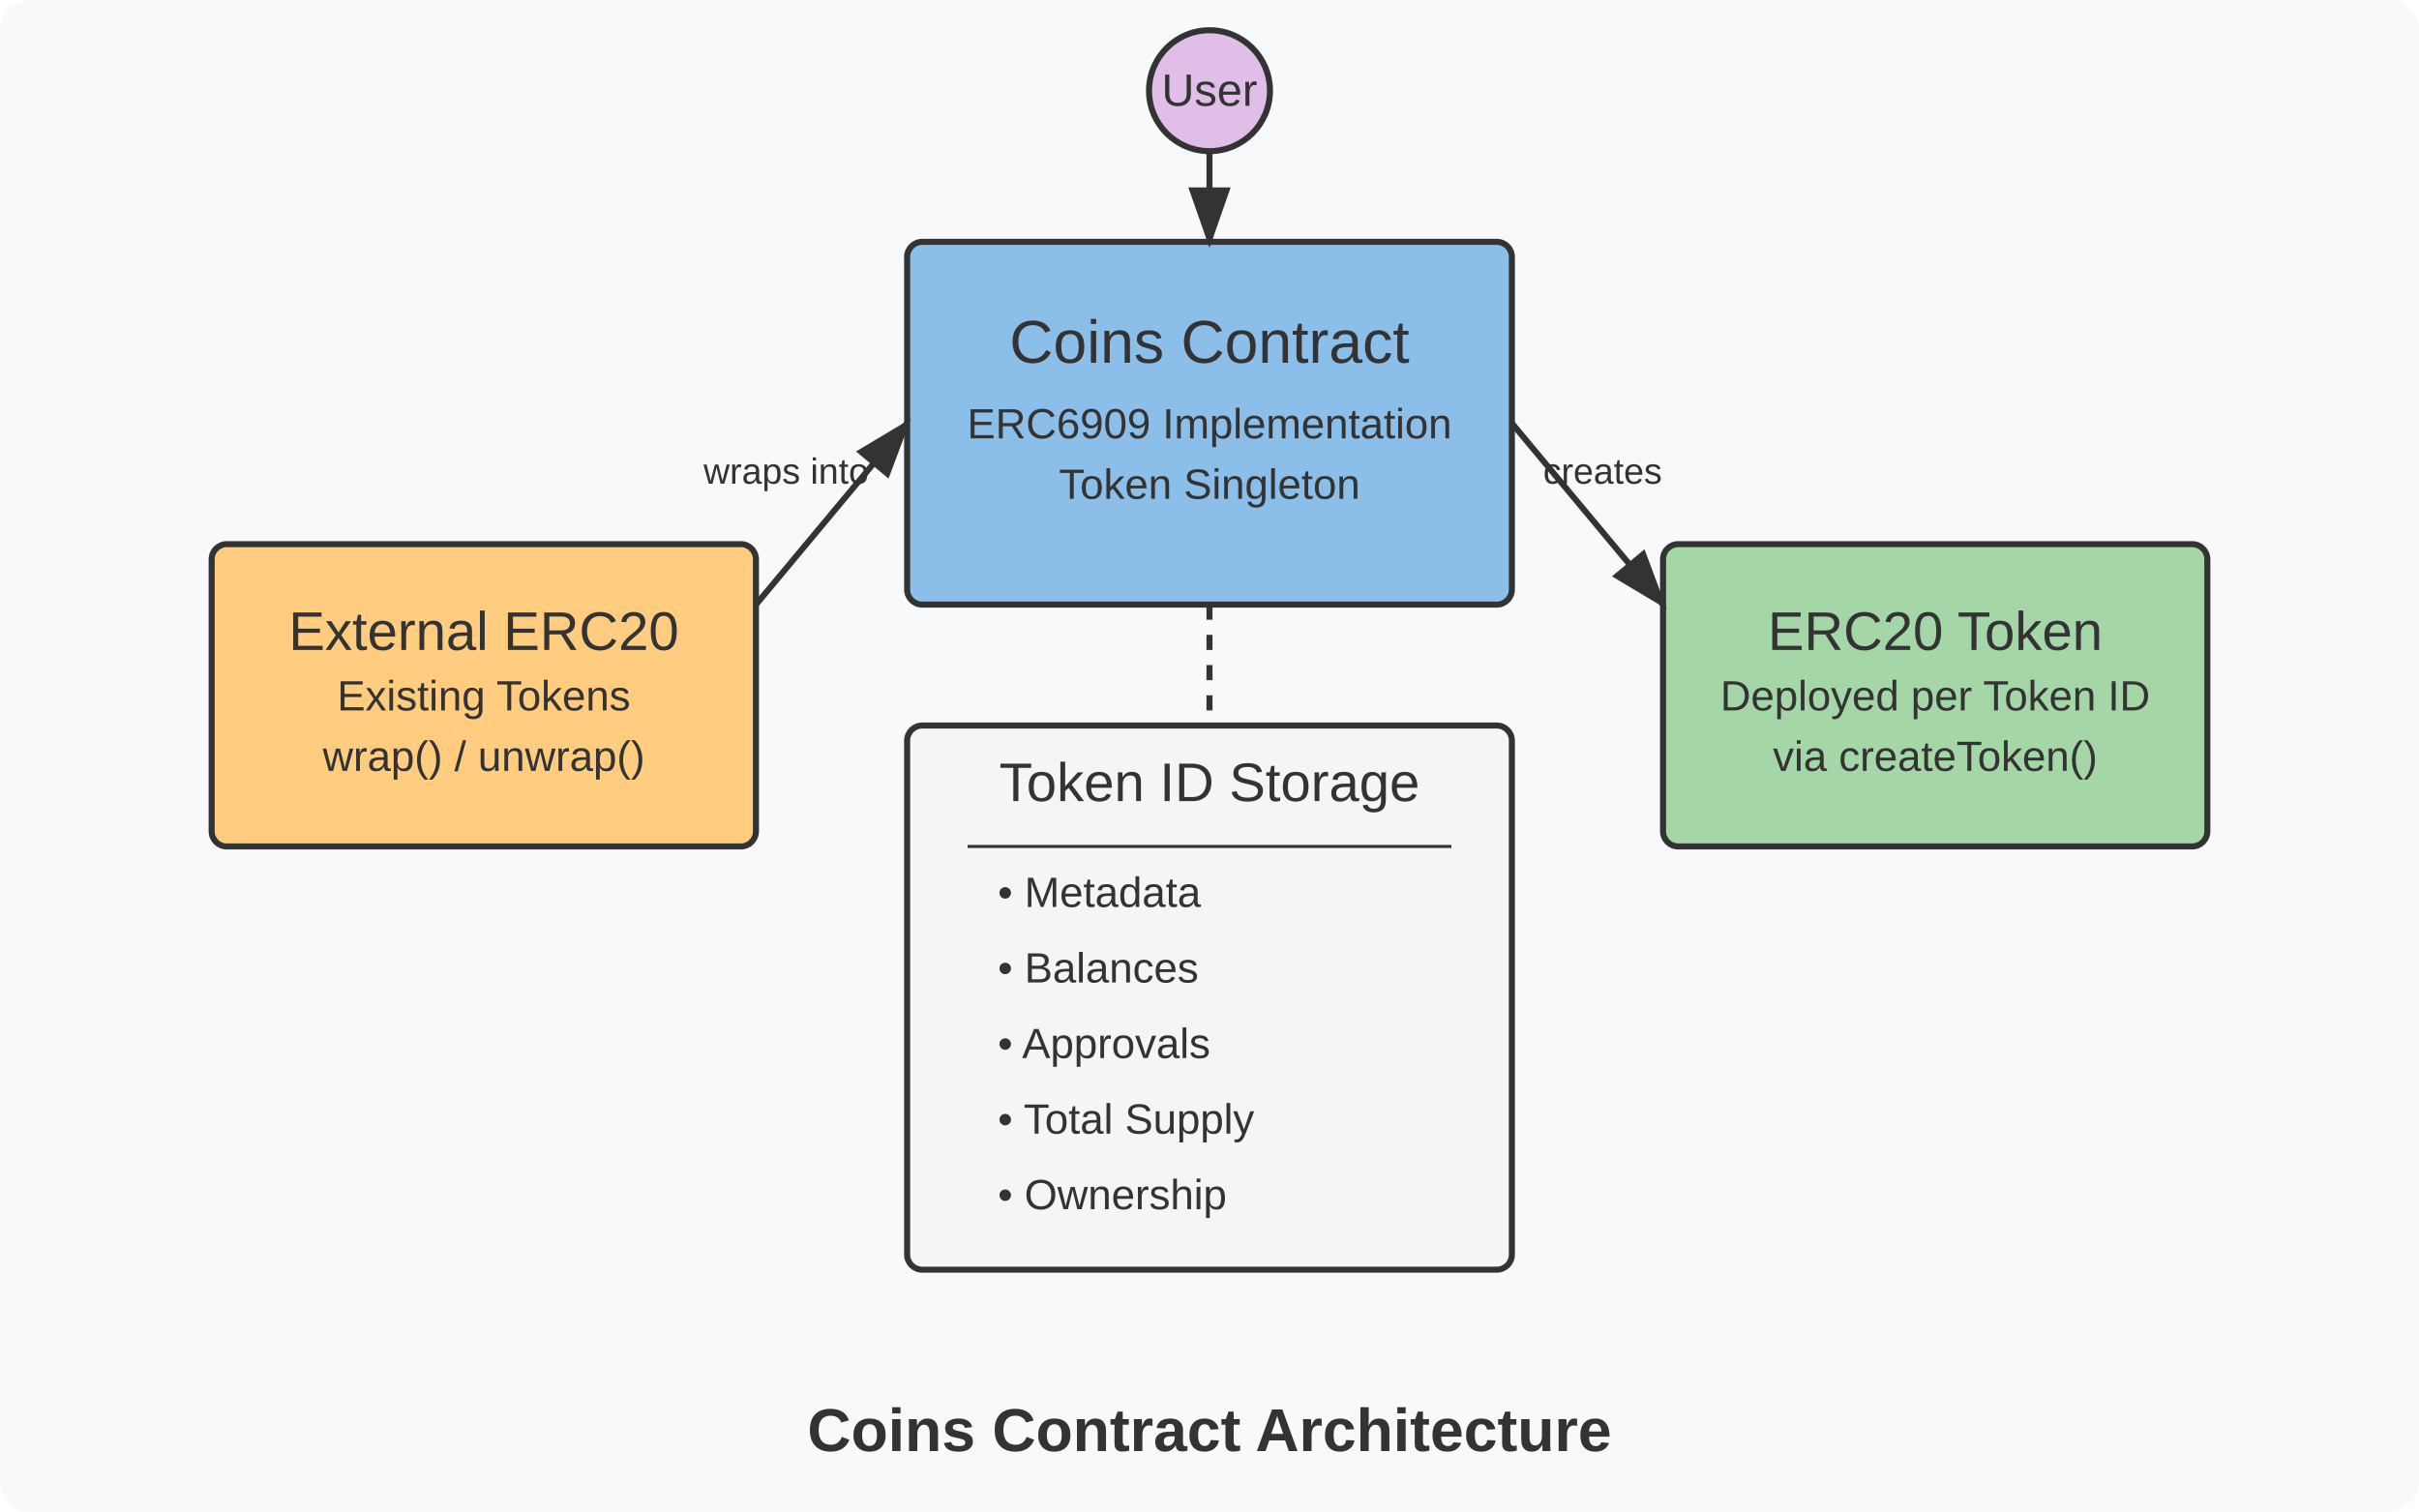
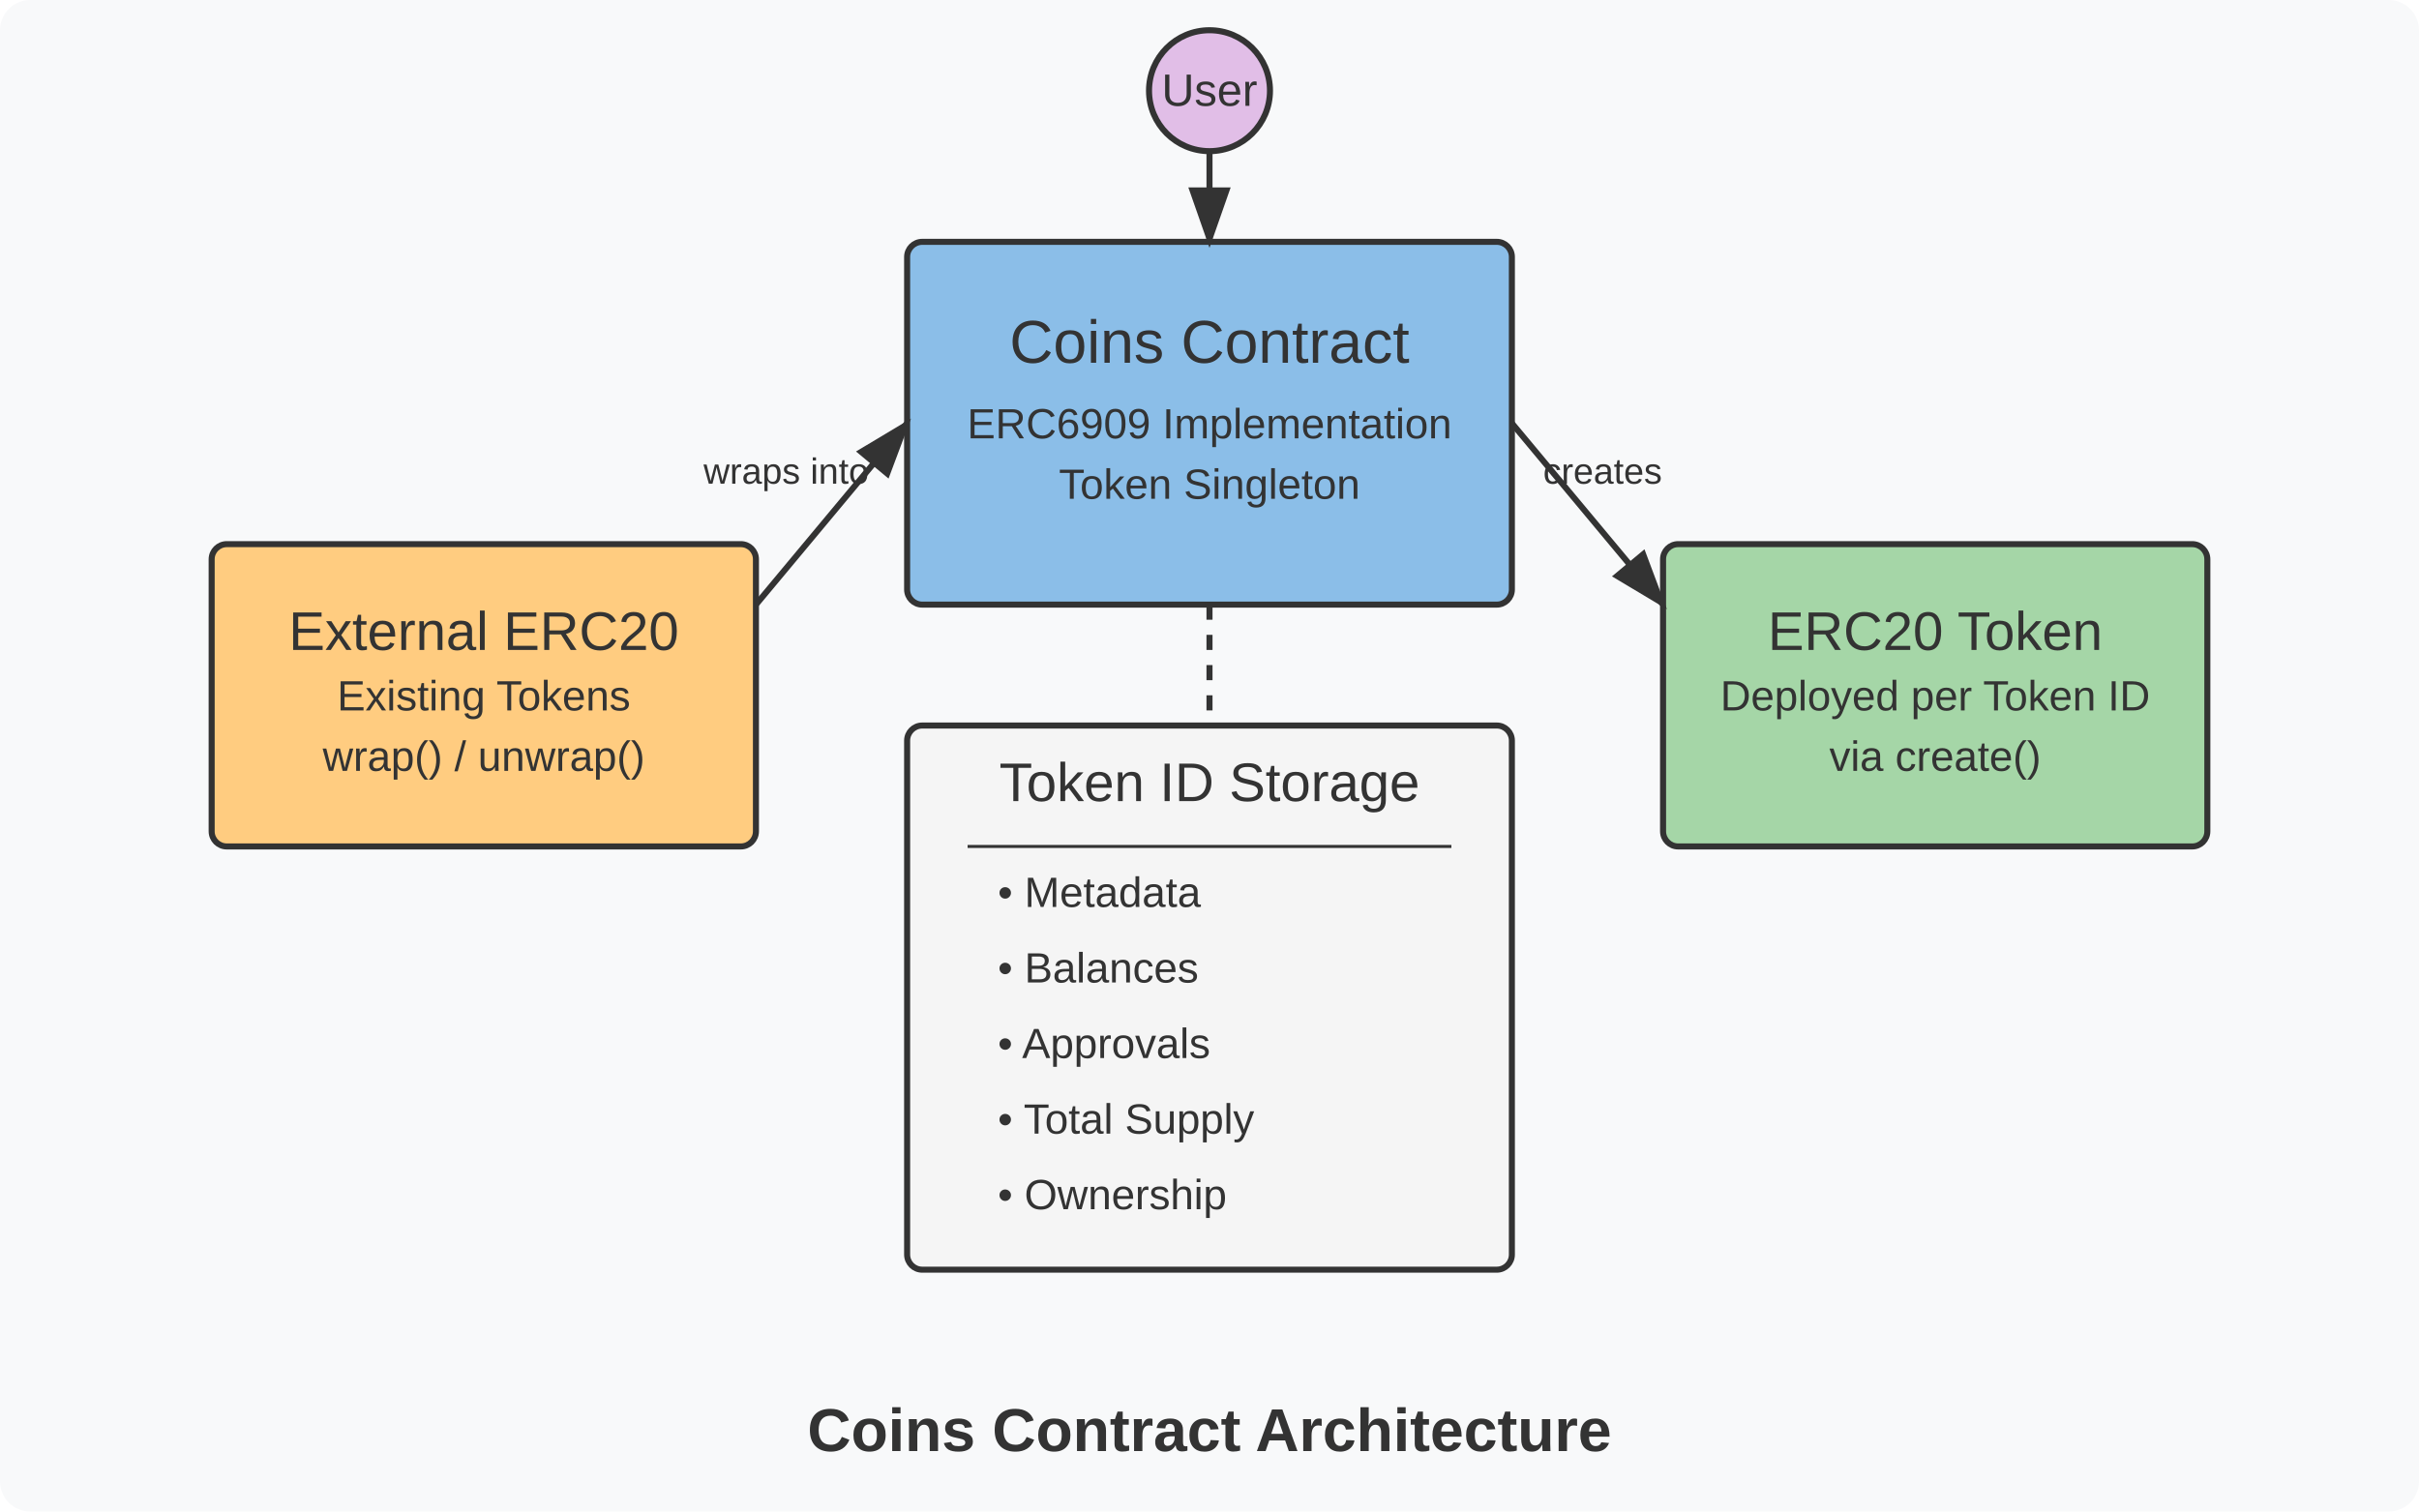
<svg xmlns="http://www.w3.org/2000/svg" viewBox="0 0 800 500">
  <rect width="800" height="500" fill="#f8f9fa" rx="10" ry="10" />
  <rect x="300" y="80" width="200" height="120" rx="5" ry="5" fill="#8bbee8" stroke="#333" stroke-width="2" />
  <text x="400" y="120" font-family="Arial" font-size="20" text-anchor="middle" fill="#333">Coins Contract</text>
  <text x="400" y="145" font-family="Arial" font-size="14" text-anchor="middle" fill="#333">ERC6909 Implementation</text>
  <text x="400" y="165" font-family="Arial" font-size="14" text-anchor="middle" fill="#333">Token Singleton</text>
  <rect x="550" y="180" width="180" height="100" rx="5" ry="5" fill="#a5d6a7" stroke="#333" stroke-width="2" />
  <text x="640" y="215" font-family="Arial" font-size="18" text-anchor="middle" fill="#333">ERC20 Token</text>
  <text x="640" y="235" font-family="Arial" font-size="14" text-anchor="middle" fill="#333">Deployed per Token ID</text>
-   <text x="640" y="255" font-family="Arial" font-size="14" text-anchor="middle" fill="#333">via createToken()</text>
+   <text x="640" y="255" font-family="Arial" font-size="14" text-anchor="middle" fill="#333">via create()</text>
  <rect x="70" y="180" width="180" height="100" rx="5" ry="5" fill="#ffcc80" stroke="#333" stroke-width="2" />
  <text x="160" y="215" font-family="Arial" font-size="18" text-anchor="middle" fill="#333">External ERC20</text>
  <text x="160" y="235" font-family="Arial" font-size="14" text-anchor="middle" fill="#333">Existing Tokens</text>
  <text x="160" y="255" font-family="Arial" font-size="14" text-anchor="middle" fill="#333">wrap() / unwrap()</text>
  <rect x="300" y="240" width="200" height="180" rx="5" ry="5" fill="#f5f5f5" stroke="#333" stroke-width="2" />
  <text x="400" y="265" font-family="Arial" font-size="18" text-anchor="middle" fill="#333">Token ID Storage</text>
  <line x1="320" y1="280" x2="480" y2="280" stroke="#333" stroke-width="1" />
  <text x="330" y="300" font-family="Arial" font-size="14" text-anchor="start" fill="#333">• Metadata</text>
  <text x="330" y="325" font-family="Arial" font-size="14" text-anchor="start" fill="#333">• Balances</text>
  <text x="330" y="350" font-family="Arial" font-size="14" text-anchor="start" fill="#333">• Approvals</text>
  <text x="330" y="375" font-family="Arial" font-size="14" text-anchor="start" fill="#333">• Total Supply</text>
  <text x="330" y="400" font-family="Arial" font-size="14" text-anchor="start" fill="#333">• Ownership</text>
  <line x1="400" y1="200" x2="400" y2="240" stroke="#333" stroke-width="2" stroke-dasharray="5,5" />
  <line x1="500" y1="140" x2="550" y2="200" stroke="#333" stroke-width="2" marker-end="url(#arrowhead)" />
  <text x="530" y="160" font-family="Arial" font-size="12" text-anchor="middle" fill="#333">creates</text>
  <line x1="250" y1="200" x2="300" y2="140" stroke="#333" stroke-width="2" marker-end="url(#arrowhead)" />
  <text x="260" y="160" font-family="Arial" font-size="12" text-anchor="middle" fill="#333">wraps into</text>
  <defs>
    <marker id="arrowhead" markerWidth="10" markerHeight="7" refX="9" refY="3.5" orient="auto">
      <polygon points="0 0, 10 3.5, 0 7" fill="#333" />
    </marker>
  </defs>
  <circle cx="400" cy="30" r="20" fill="#e1bee7" stroke="#333" stroke-width="2" />
  <text x="400" y="35" font-family="Arial" font-size="15" text-anchor="middle" fill="#333">User</text>
  <line x1="400" y1="50" x2="400" y2="80" stroke="#333" stroke-width="2" marker-end="url(#arrowhead)" />
  <text x="400" y="480" font-family="Arial" font-size="20" font-weight="bold" text-anchor="middle" fill="#333">Coins Contract Architecture</text>
</svg>
